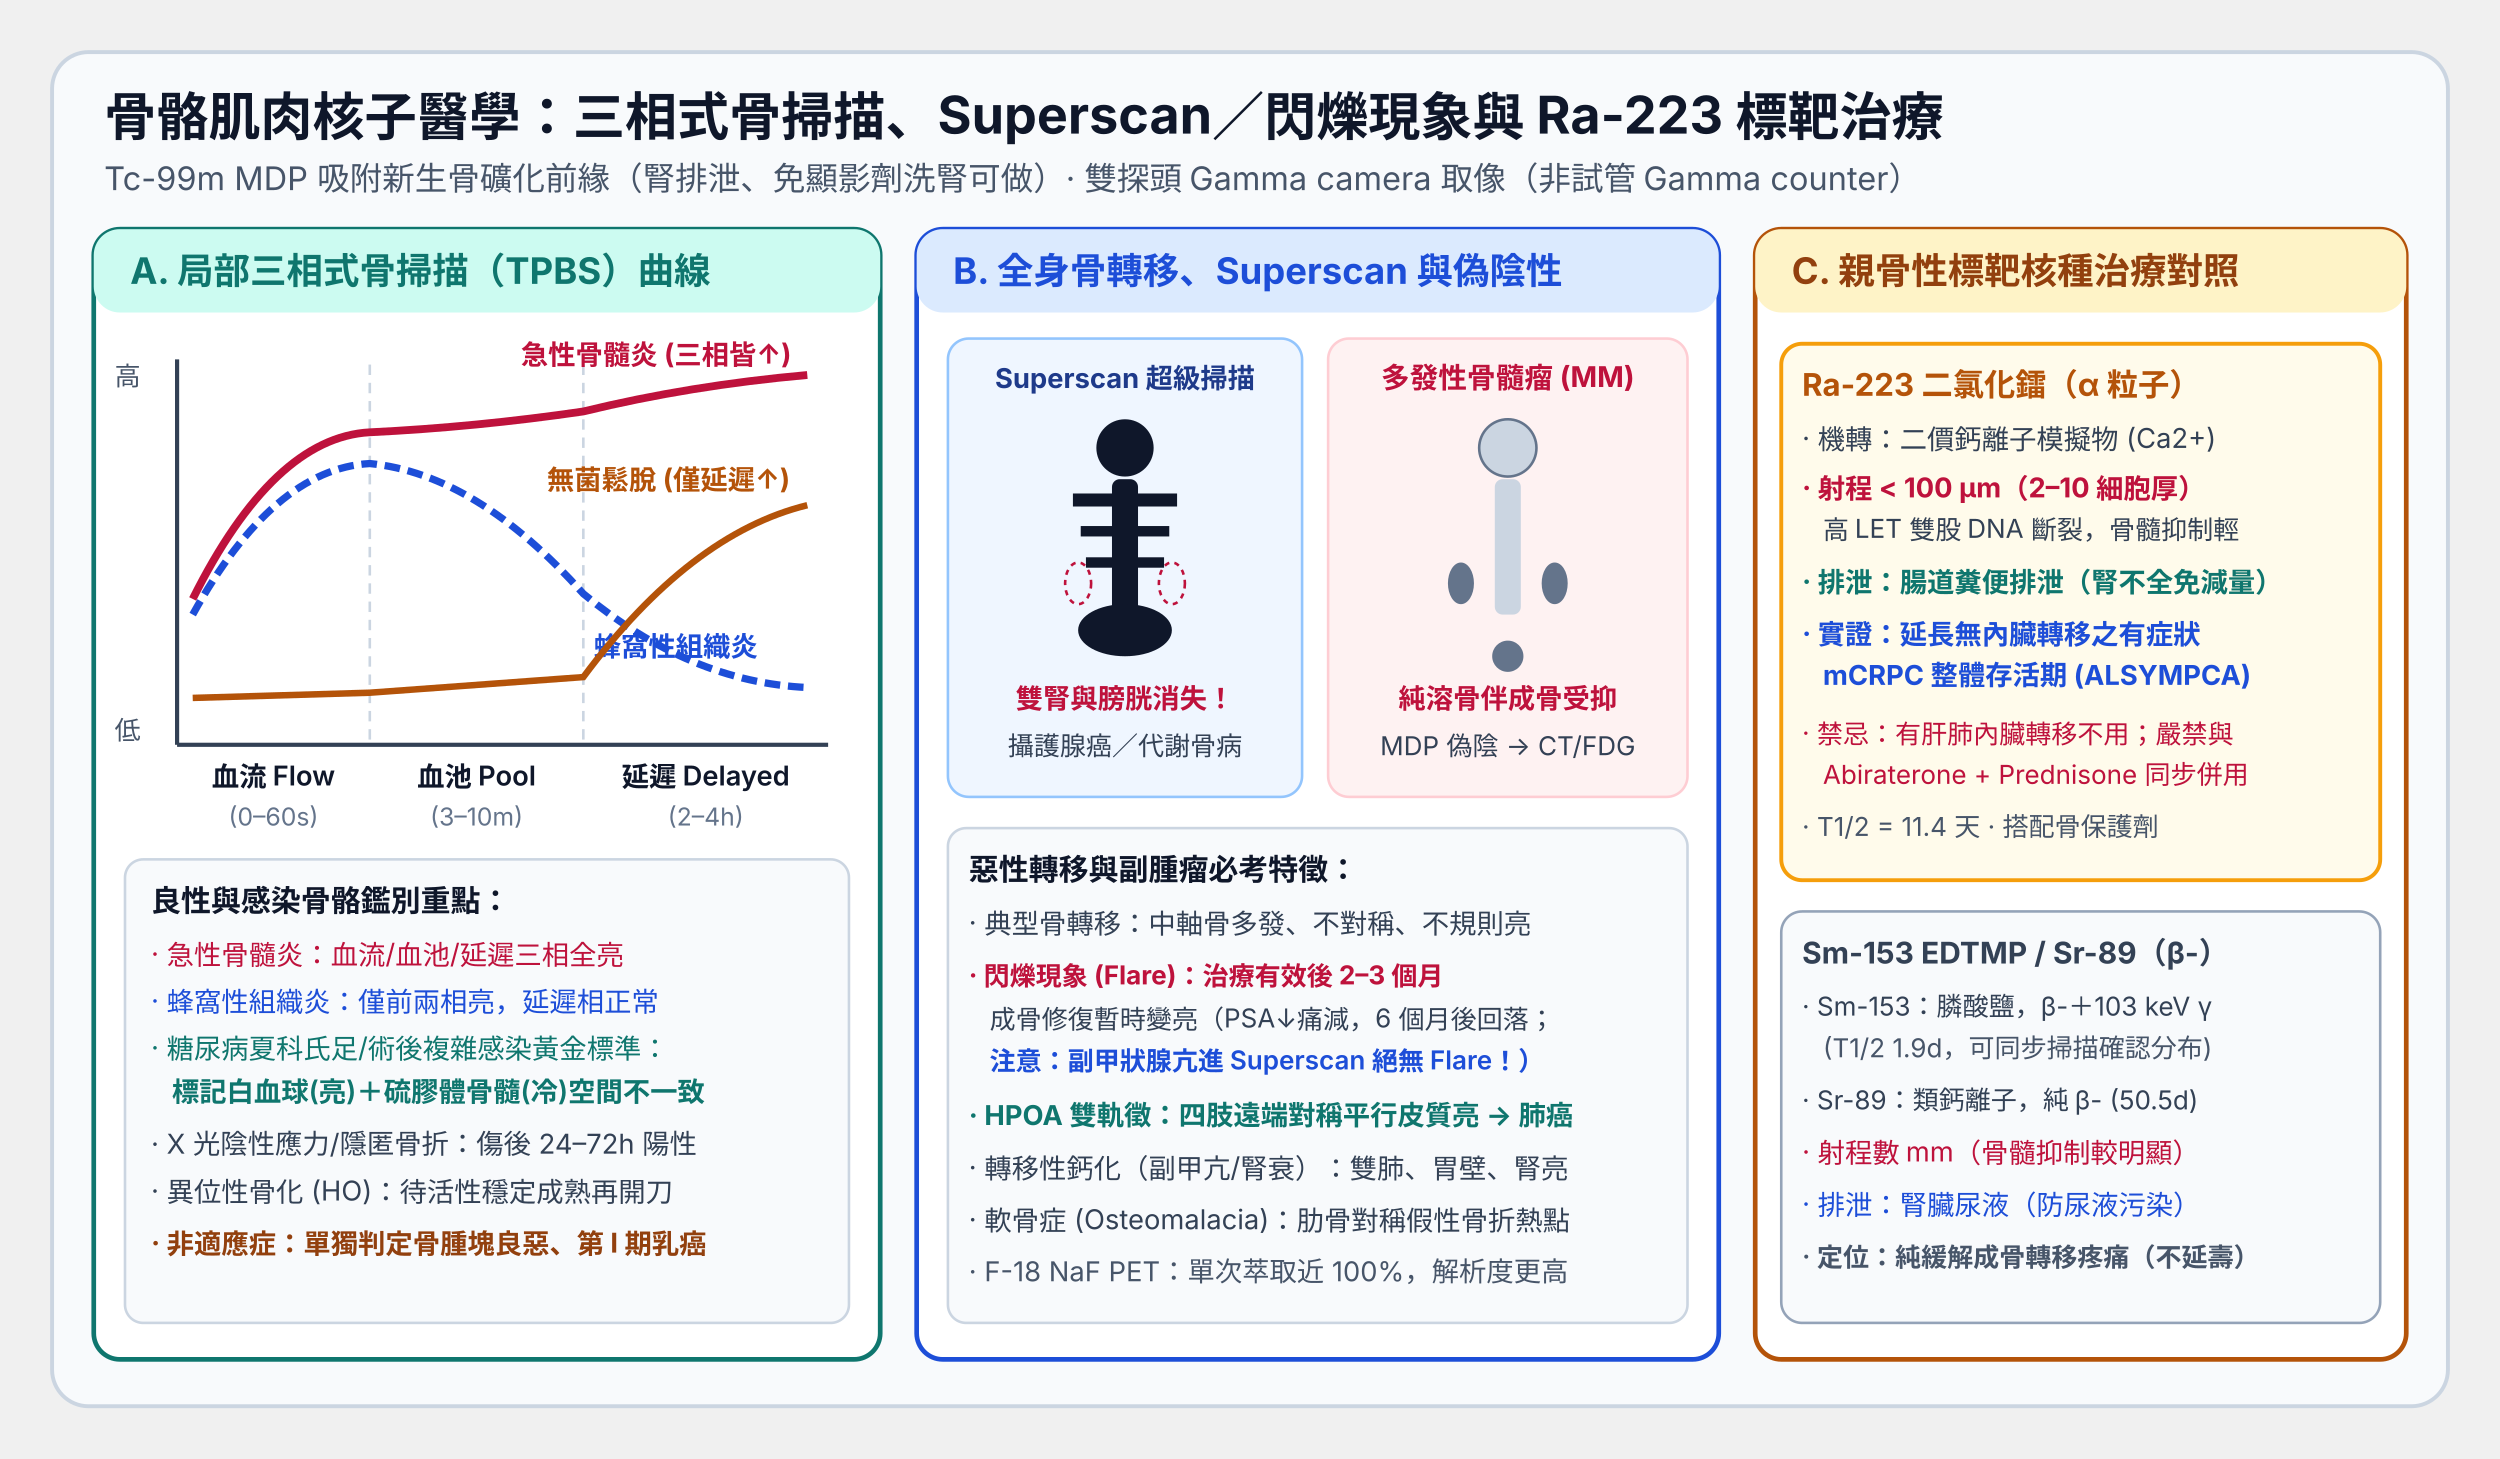
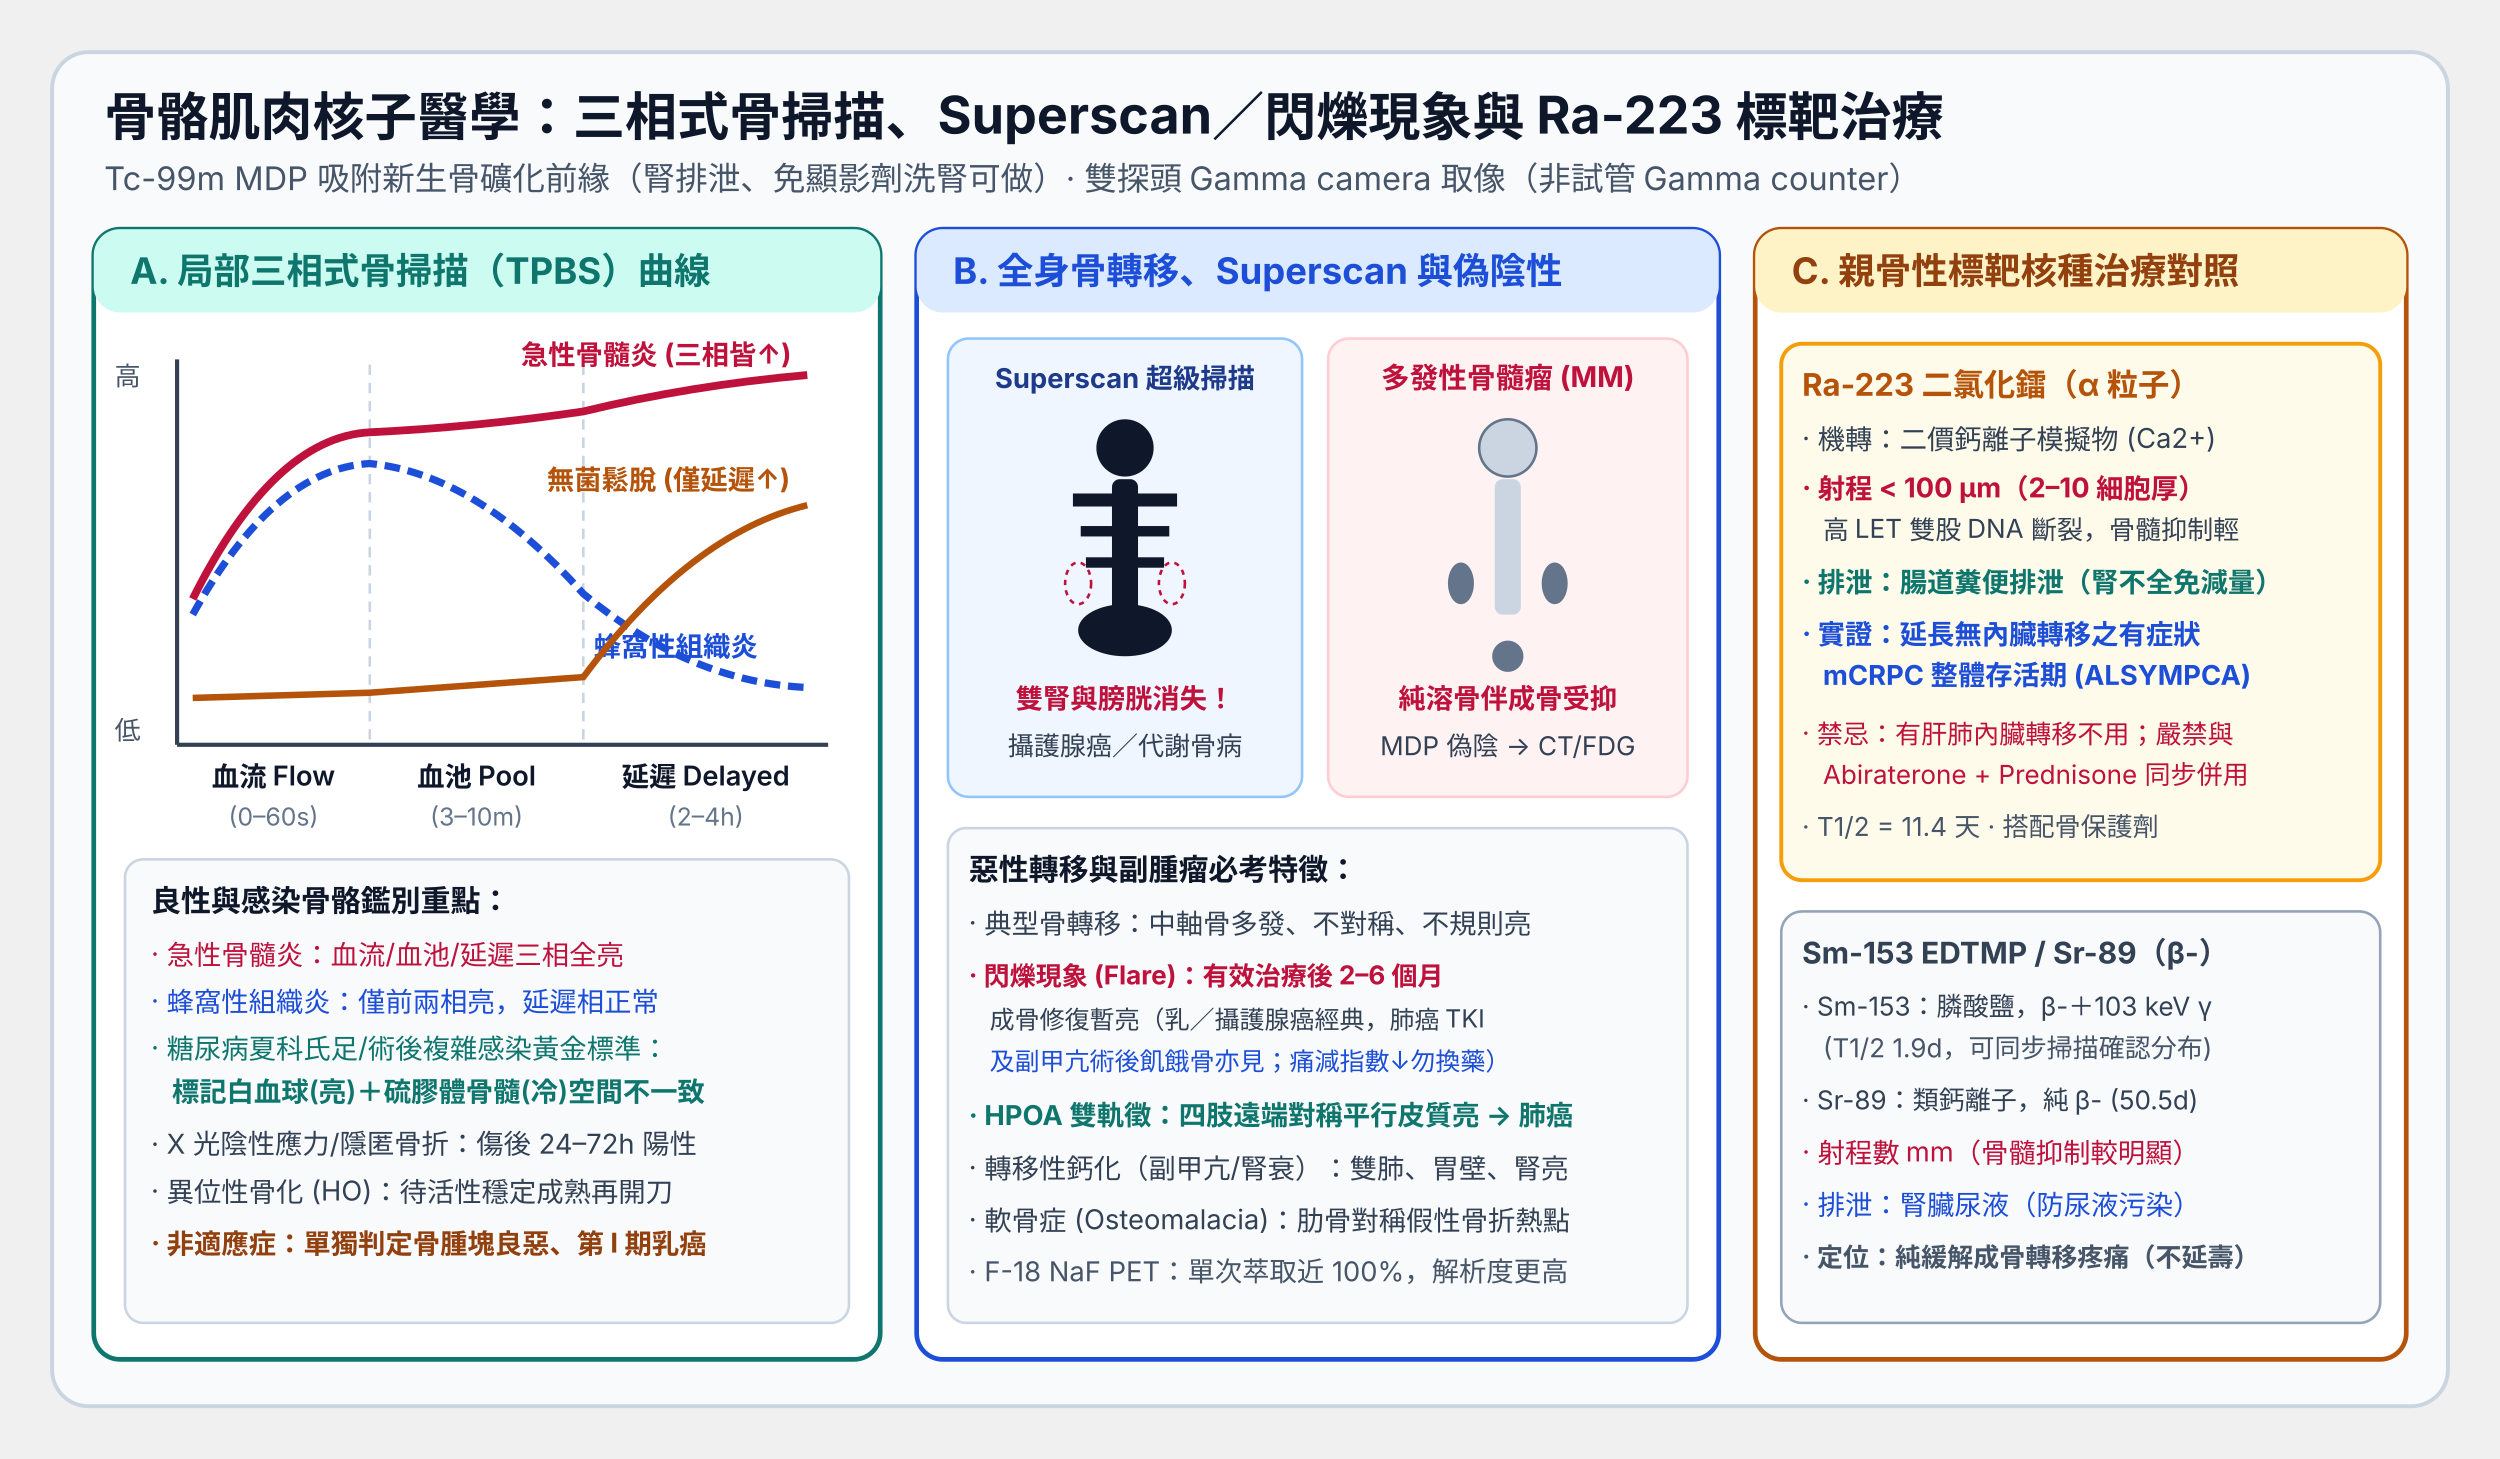
<svg xmlns="http://www.w3.org/2000/svg" viewBox="0 0 960 560" width="960" height="560" role="img" aria-labelledby="title desc">
  <rect x="20" y="20" width="920" height="520" rx="14" fill="#f8fafc" stroke="#cbd5e1" stroke-width="1.5" />
  <g font-family="system-ui, -apple-system, 'Noto Sans TC', sans-serif" fill="#0f172a">
    <text x="40" y="52" font-size="20" font-weight="700">骨骼肌肉核子醫學：三相式骨掃描、Superscan／閃爍現象與 Ra-223 標靶治療</text>
    <text x="40" y="73" font-size="12.5" fill="#475569">Tc-99m MDP 吸附新生骨礦化前緣（腎排泄、免顯影劑洗腎可做）· 雙探頭 Gamma camera 取像（非試管 Gamma counter）</text>
    <rect x="36" y="88" width="302" height="434" rx="10" fill="#ffffff" stroke="#0f766e" stroke-width="1.8" />
    <rect x="36" y="88" width="302" height="32" rx="10" fill="#ccfbf1" />
    <text x="50" y="109" font-size="14" font-weight="700" fill="#0f766e">A. 局部三相式骨掃描（TPBS）曲線</text>
    <line x1="68" y1="286" x2="318" y2="286" stroke="#334155" stroke-width="1.6" />
    <line x1="68" y1="286" x2="68" y2="138" stroke="#334155" stroke-width="1.6" />
    <text x="54" y="148" font-size="10" fill="#475569" text-anchor="end">高</text>
    <text x="54" y="284" font-size="10" fill="#475569" text-anchor="end">低</text>
    <line x1="142" y1="140" x2="142" y2="286" stroke="#cbd5e1" stroke-dasharray="4,3" />
    <line x1="224" y1="140" x2="224" y2="286" stroke="#cbd5e1" stroke-dasharray="4,3" />
    <text x="105" y="302" font-size="10.5" font-weight="600" text-anchor="middle">血流 Flow</text>
    <text x="105" y="317" font-size="9.5" fill="#64748b" text-anchor="middle">(0–60s)</text>
    <text x="183" y="302" font-size="10.5" font-weight="600" text-anchor="middle">血池 Pool</text>
    <text x="183" y="317" font-size="9.5" fill="#64748b" text-anchor="middle">(3–10m)</text>
    <text x="271" y="302" font-size="10.5" font-weight="600" text-anchor="middle">延遲 Delayed</text>
    <text x="271" y="317" font-size="9.5" fill="#64748b" text-anchor="middle">(2–4h)</text>
    <path d="M74 230 Q105 168 142 166 Q183 164 224 158 Q265 148 310 144" fill="none" stroke="#be123c" stroke-width="3" />
    <text x="200" y="140" font-size="10.5" font-weight="700" fill="#be123c">急性骨髓炎 (三相皆↑)</text>
    <path d="M74 236 Q105 180 142 178 Q183 182 224 228 Q265 262 310 264" fill="none" stroke="#1d4ed8" stroke-width="2.8" stroke-dasharray="6,3" />
    <text x="228" y="252" font-size="10.5" font-weight="700" fill="#1d4ed8">蜂窩性組織炎</text>
    <path d="M74 268 L142 266 L224 260 Q265 205 310 194" fill="none" stroke="#b45309" stroke-width="2.5" />
    <text x="210" y="188" font-size="10.5" font-weight="700" fill="#b45309">無菌鬆脫 (僅延遲↑)</text>
    <rect x="48" y="330" width="278" height="178" rx="7" fill="#f8fafc" stroke="#cbd5e1" />
    <text x="58" y="350" font-size="11.5" font-weight="700" fill="#0f172a">良性與感染骨骼鑑別重點：</text>
    <text x="58" y="370" font-size="10.5" fill="#be123c">· 急性骨髓炎：血流/血池/延遲三相全亮</text>
    <text x="58" y="388" font-size="10.5" fill="#1d4ed8">· 蜂窩性組織炎：僅前兩相亮，延遲相正常</text>
    <text x="58" y="406" font-size="10.5" fill="#0f766e">· 糖尿病夏科氏足/術後複雜感染黃金標準：</text>
    <text x="66" y="423" font-size="10.5" font-weight="600" fill="#0f766e">標記白血球(亮)＋硫膠體骨髓(冷)空間不一致</text>
    <text x="58" y="443" font-size="10.5" fill="#334155">· X 光陰性應力/隱匿骨折：傷後 24–72h 陽性</text>
    <text x="58" y="461" font-size="10.5" fill="#334155">· 異位性骨化 (HO)：待活性穩定成熟再開刀</text>
    <text x="58" y="481" font-size="10.5" font-weight="700" fill="#92400e">· 非適應症：單獨判定骨腫塊良惡、第 I 期乳癌</text>
    <rect x="352" y="88" width="308" height="434" rx="10" fill="#ffffff" stroke="#1d4ed8" stroke-width="1.8" />
    <rect x="352" y="88" width="308" height="32" rx="10" fill="#dbeafe" />
    <text x="366" y="109" font-size="14" font-weight="700" fill="#1d4ed8">B. 全身骨轉移、Superscan 與偽陰性</text>
    <rect x="364" y="130" width="136" height="176" rx="8" fill="#eff6ff" stroke="#93c5fd" />
    <text x="432" y="149" font-size="10.5" font-weight="700" fill="#1e3a8a" text-anchor="middle">Superscan 超級掃描</text>
    <circle cx="432" cy="172" r="11" fill="#0f172a" />
    <rect x="427" y="184" width="10" height="52" rx="3" fill="#0f172a" />
    <line x1="412" y1="192" x2="452" y2="192" stroke="#0f172a" stroke-width="5" />
    <line x1="415" y1="204" x2="449" y2="204" stroke="#0f172a" stroke-width="4" />
    <line x1="417" y1="216" x2="447" y2="216" stroke="#0f172a" stroke-width="4" />
    <ellipse cx="432" cy="242" rx="18" ry="10" fill="#0f172a" />
    <ellipse cx="414" cy="224" rx="5" ry="8" fill="none" stroke="#be123c" stroke-dasharray="2,2" />
    <ellipse cx="450" cy="224" rx="5" ry="8" fill="none" stroke="#be123c" stroke-dasharray="2,2" />
    <text x="432" y="272" font-size="10.5" font-weight="700" fill="#be123c" text-anchor="middle">雙腎與膀胱消失！</text>
    <text x="432" y="290" font-size="10" fill="#334155" text-anchor="middle">攝護腺癌／代謝骨病</text>
    <rect x="510" y="130" width="138" height="176" rx="8" fill="#fef2f2" stroke="#fecdd3" />
    <text x="579" y="149" font-size="11" font-weight="700" fill="#be123c" text-anchor="middle">多發性骨髓瘤 (MM)</text>
    <circle cx="579" cy="172" r="11" fill="#cbd5e1" stroke="#64748b" />
    <rect x="574" y="184" width="10" height="52" rx="3" fill="#cbd5e1" />
    <ellipse cx="561" cy="224" rx="5" ry="8" fill="#64748b" />
    <ellipse cx="597" cy="224" rx="5" ry="8" fill="#64748b" />
    <circle cx="579" cy="252" r="6" fill="#64748b" />
    <text x="579" y="272" font-size="10.5" font-weight="700" fill="#be123c" text-anchor="middle">純溶骨伴成骨受抑</text>
    <text x="579" y="290" font-size="10" fill="#334155" text-anchor="middle">MDP 偽陰 → CT/FDG</text>
    <rect x="364" y="318" width="284" height="190" rx="7" fill="#f8fafc" stroke="#cbd5e1" />
    <text x="372" y="338" font-size="11.5" font-weight="700" fill="#0f172a">惡性轉移與副腫瘤必考特徵：</text>
    <text x="372" y="358" font-size="10.5" fill="#334155">· 典型骨轉移：中軸骨多發、不對稱、不規則亮</text>
-     <text x="372" y="378" font-size="10" font-weight="700" fill="#be123c">· 閃爍現象 (Flare)：治療有效後 2–3 個月</text>
-     <text x="380" y="395" font-size="10" fill="#334155">成骨修復暫時變亮（PSA↓痛減，6 個月後回落；</text>
-     <text x="380" y="411" font-size="10" font-weight="600" fill="#1d4ed8">注意：副甲狀腺亢進 Superscan 絕無 Flare！）</text>
+     <text x="372" y="378" font-size="10" font-weight="700" fill="#be123c">· 閃爍現象 (Flare)：有效治療後 2–6 個月</text>
+     <text x="380" y="395" font-size="9.6" fill="#334155">成骨修復暫亮（乳／攝護腺癌經典，肺癌 TKI</text>
+     <text x="380" y="411" font-size="9.6" fill="#1d4ed8">及副甲亢術後飢餓骨亦見；痛減指數↓勿換藥）</text>
    <text x="372" y="432" font-size="10.5" font-weight="700" fill="#0f766e">· HPOA 雙軌徵：四肢遠端對稱平行皮質亮 → 肺癌</text>
    <text x="372" y="452" font-size="10.5" fill="#334155">· 轉移性鈣化（副甲亢/腎衰）：雙肺、胃壁、腎亮</text>
    <text x="372" y="472" font-size="10.5" fill="#334155">· 軟骨症 (Osteomalacia)：肋骨對稱假性骨折熱點</text>
    <text x="372" y="492" font-size="10.5" fill="#475569">· F-18 NaF PET：單次萃取近 100%，解析度更高</text>
    <rect x="674" y="88" width="250" height="434" rx="10" fill="#ffffff" stroke="#b45309" stroke-width="1.8" />
    <rect x="674" y="88" width="250" height="32" rx="10" fill="#fef3c7" />
    <text x="688" y="109" font-size="14" font-weight="700" fill="#92400e">C. 親骨性標靶核種治療對照</text>
    <rect x="684" y="132" width="230" height="206" rx="8" fill="#fffbeb" stroke="#f59e0b" stroke-width="1.5" />
    <text x="692" y="152" font-size="12" font-weight="700" fill="#b45309">Ra-223 二氯化鐳（α 粒子）</text>
    <text x="692" y="172" font-size="10.5" fill="#334155">· 機轉：二價鈣離子模擬物 (Ca2+)</text>
    <text x="692" y="191" font-size="10.5" font-weight="700" fill="#be123c">· 射程 &lt; 100 μm（2–10 細胞厚）</text>
    <text x="700" y="207" font-size="10" fill="#334155">高 LET 雙股 DNA 斷裂，骨髓抑制輕</text>
    <text x="692" y="227" font-size="10.5" font-weight="700" fill="#0f766e">· 排泄：腸道糞便排泄（腎不全免減量）</text>
    <text x="692" y="247" font-size="10.5" font-weight="700" fill="#1d4ed8">· 實證：延長無內臟轉移之有症狀</text>
    <text x="700" y="263" font-size="10.5" font-weight="700" fill="#1d4ed8">mCRPC 整體存活期 (ALSYMPCA)</text>
    <text x="692" y="285" font-size="10" fill="#be123c">· 禁忌：有肝肺內臟轉移不用；嚴禁與</text>
    <text x="700" y="301" font-size="10" fill="#be123c">Abiraterone + Prednisone 同步併用</text>
    <text x="692" y="321" font-size="10" fill="#475569">· T1/2 = 11.4 天 · 搭配骨保護劑</text>
    <rect x="684" y="350" width="230" height="158" rx="8" fill="#f8fafc" stroke="#94a3b8" />
    <text x="692" y="370" font-size="11.5" font-weight="700" fill="#334155">Sm-153 EDTMP / Sr-89（β-）</text>
    <text x="692" y="390" font-size="10" fill="#334155">· Sm-153：膦酸鹽，β-＋103 keV γ</text>
    <text x="700" y="406" font-size="10" fill="#475569">(T1/2 1.9d，可同步掃描確認分布)</text>
    <text x="692" y="426" font-size="10" fill="#334155">· Sr-89：類鈣離子，純 β- (50.5d)</text>
    <text x="692" y="446" font-size="10.5" fill="#be123c">· 射程數 mm（骨髓抑制較明顯）</text>
    <text x="692" y="466" font-size="10.5" fill="#1d4ed8">· 排泄：腎臟尿液（防尿液污染）</text>
    <text x="692" y="486" font-size="10" font-weight="600" fill="#475569">· 定位：純緩解成骨轉移疼痛（不延壽）</text>
  </g>
</svg>
